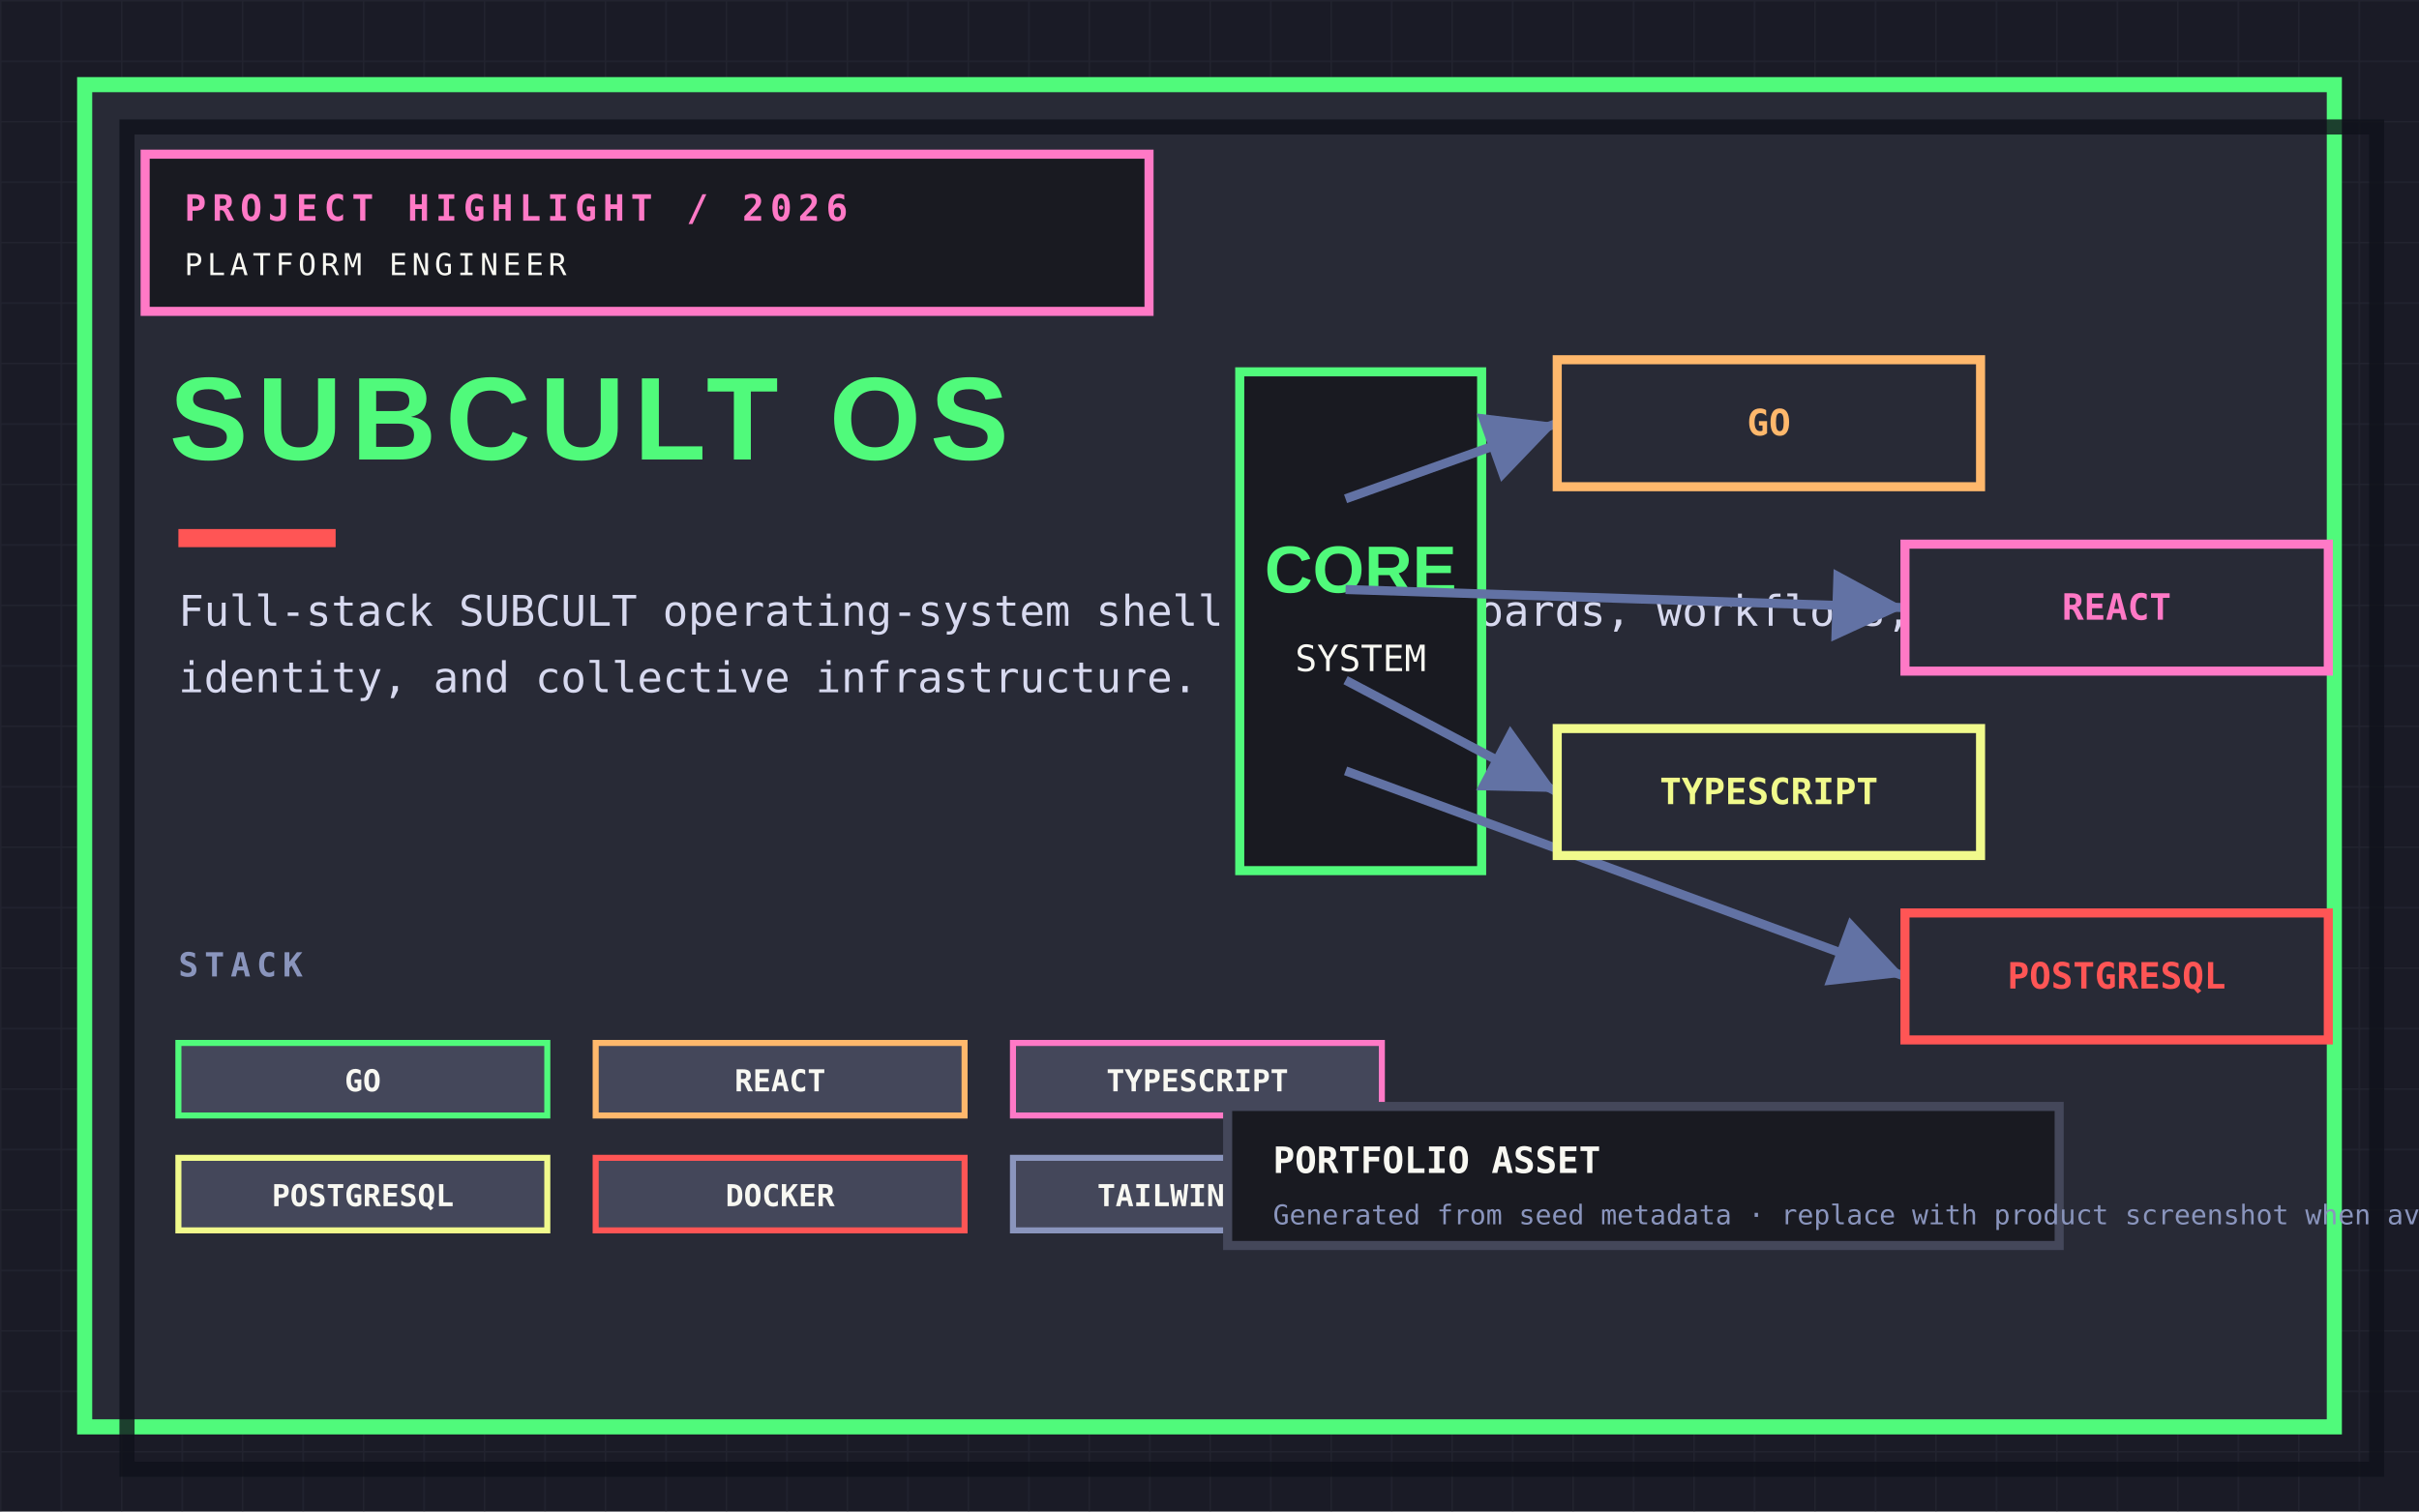
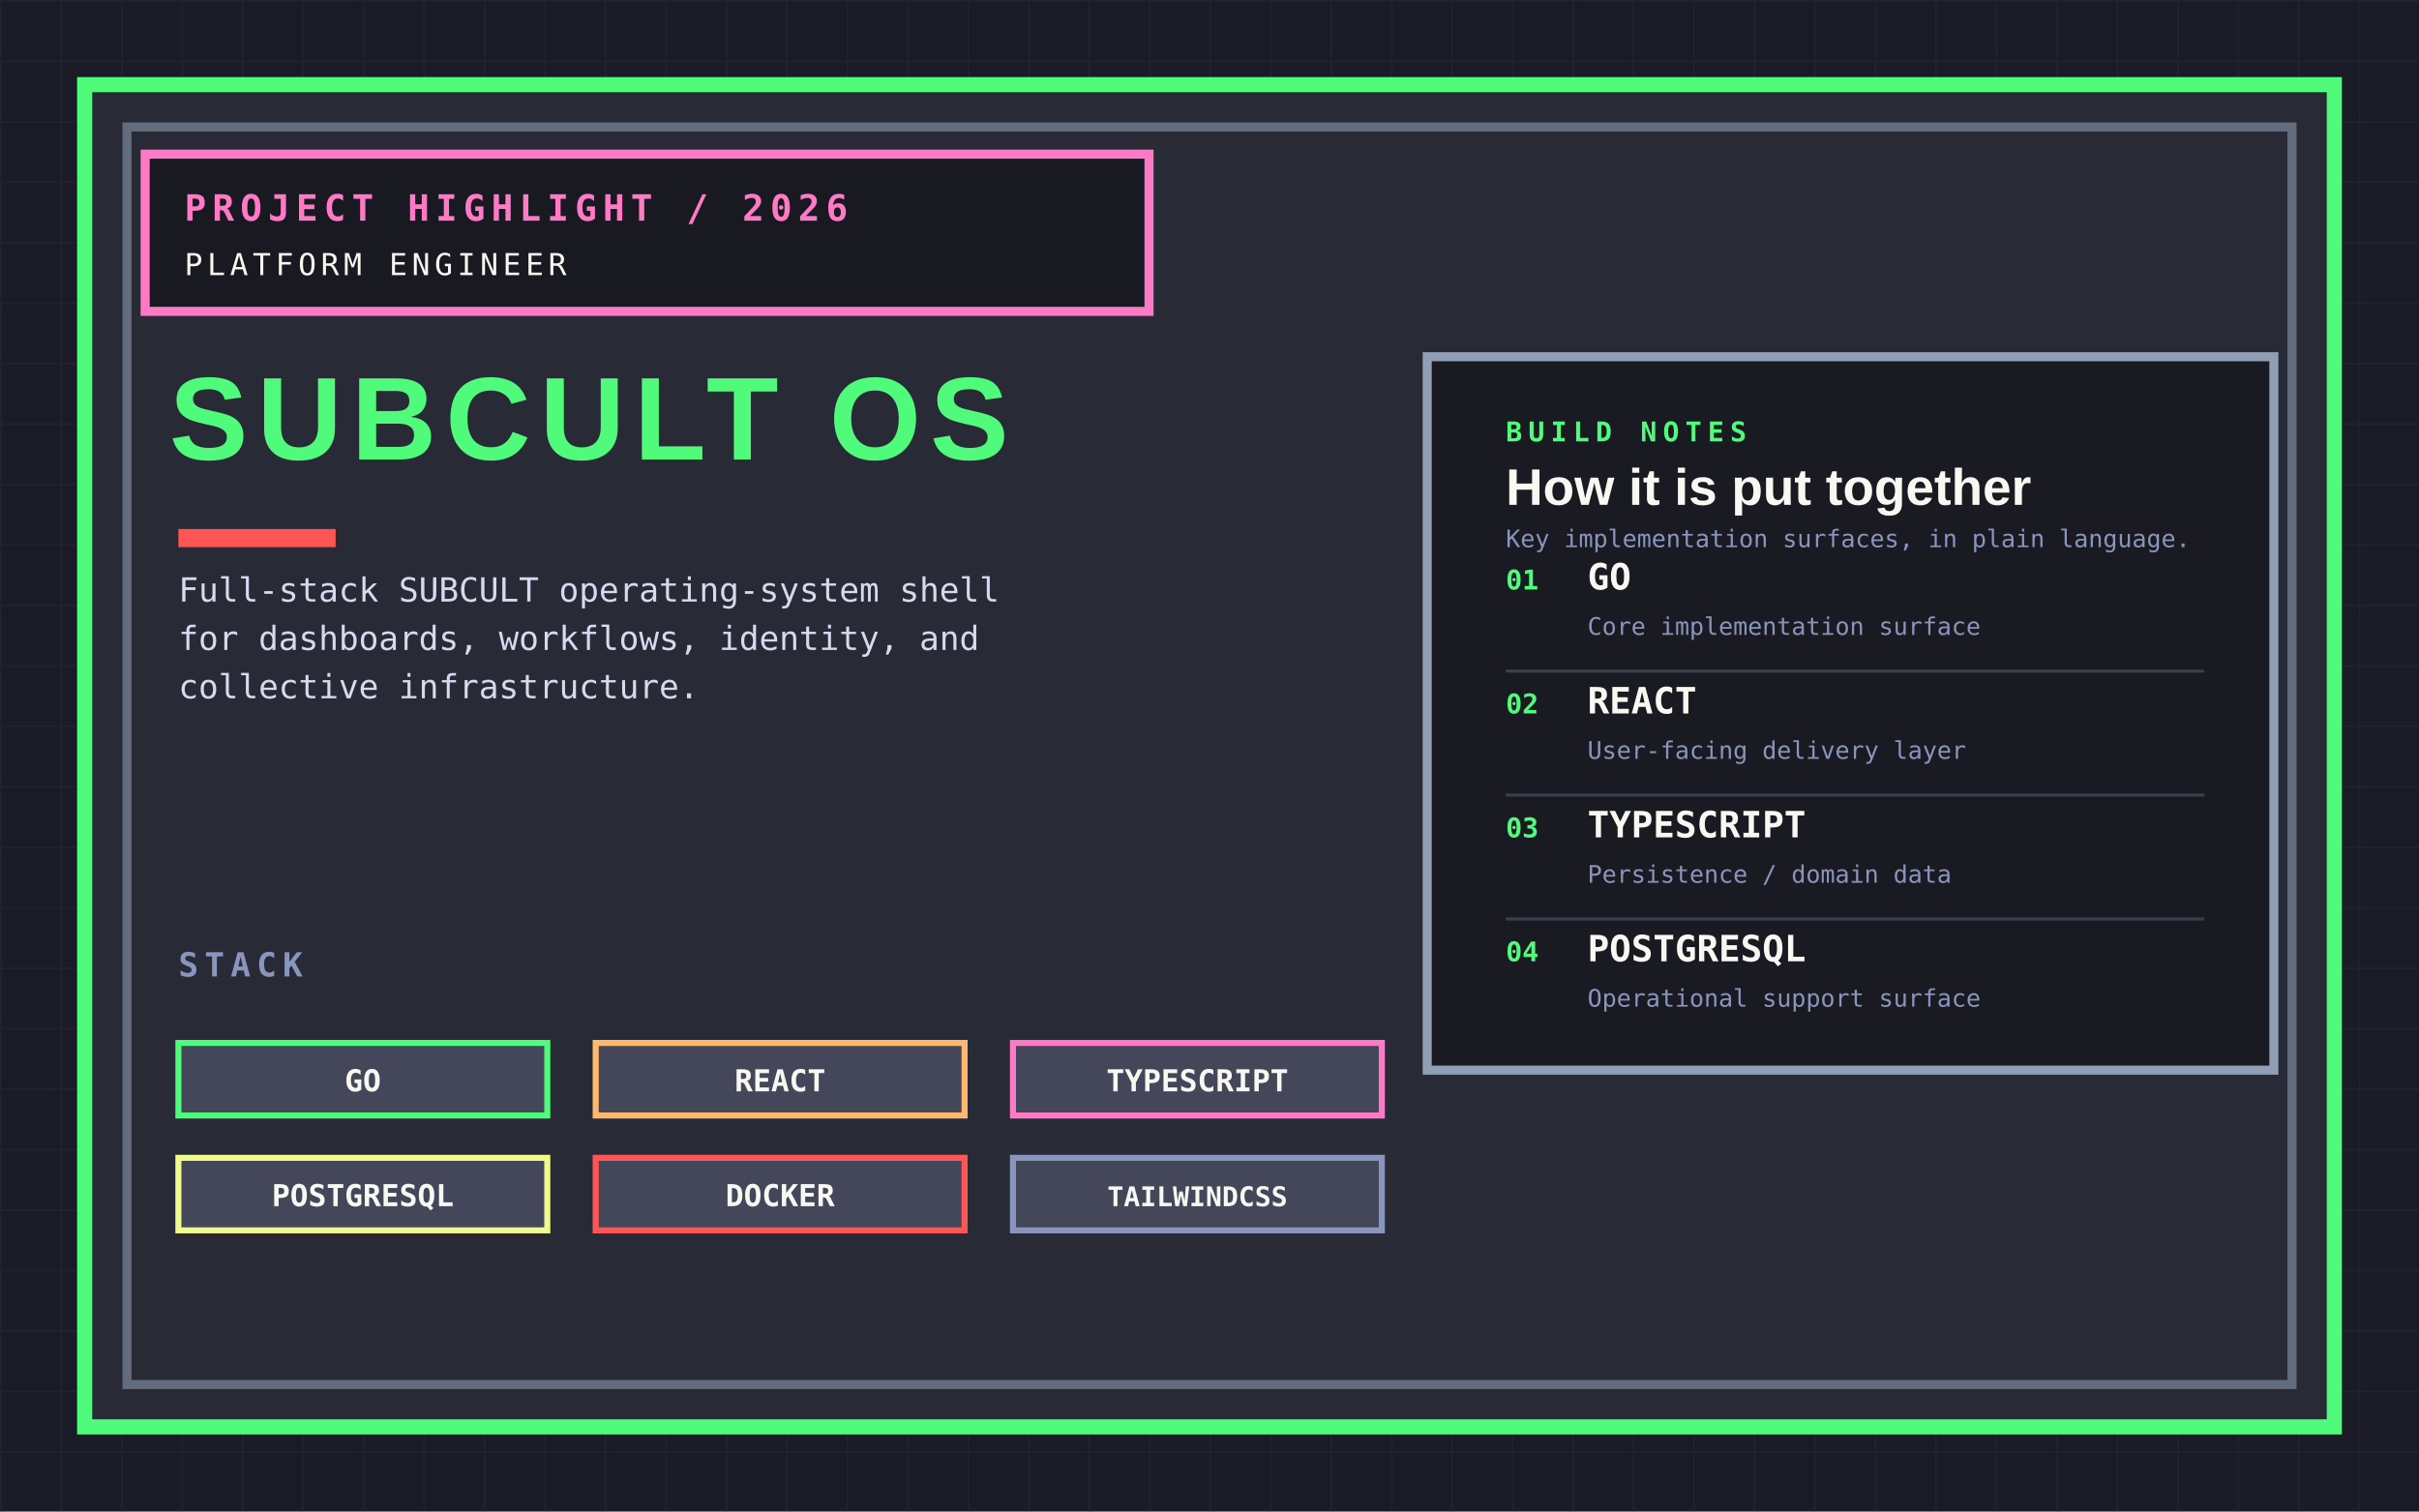
<svg xmlns="http://www.w3.org/2000/svg" viewBox="0 0 1600 1000" role="img" aria-labelledby="title desc">
  <defs>
    <marker id="arrow" markerWidth="12" markerHeight="12" refX="10" refY="6" orient="auto">
      <path d="M2 2 L10 6 L2 10 Z" fill="#6272a4" />
    </marker>
    <pattern id="grid" width="40" height="40" patternUnits="userSpaceOnUse">
      <path d="M40 0H0V40" fill="none" stroke="#282a36" stroke-width="2" opacity="0.55" />
    </pattern>
  </defs>
  <rect width="1600" height="1000" fill="#1a1b26" />
  <rect width="1600" height="1000" fill="url(#grid)" />
  <rect x="56" y="56" width="1488" height="888" fill="#282a36" stroke="#50fa7b" stroke-width="10" />
-   <rect x="84" y="84" width="1488" height="888" fill="none" stroke="#0f111a" stroke-width="10" opacity="0.8" />
+   <rect x="84" y="84" width="1432" height="832" fill="none" stroke="#94a3b8" stroke-width="6" opacity="0.55" />
  <rect x="96" y="102" width="664" height="104" fill="#191a21" stroke="#ff79c6" stroke-width="6" />
  <text x="122" y="146" fill="#ff79c6" font-family="JetBrains Mono, monospace" font-size="24" font-weight="700" letter-spacing="4">PROJECT HIGHLIGHT / 2026</text>
  <text x="122" y="182" fill="#f8f8f2" font-family="JetBrains Mono, monospace" font-size="20" letter-spacing="3">PLATFORM ENGINEER</text>
  <text x="112" y="304" fill="#50fa7b" font-family="Space Grotesk, Arial, sans-serif" font-size="78" font-weight="800" letter-spacing="6">SUBCULT OS</text>
  <rect x="118" y="350" width="104" height="12" fill="#ff5555" />
-   <text x="118" y="414" fill="#d7d9ef" font-family="JetBrains Mono, monospace" font-size="28">Full-stack SUBCULT operating-system shell for dashboards, workflows,</text>
-   <text x="118" y="458" fill="#d7d9ef" font-family="JetBrains Mono, monospace" font-size="28">identity, and collective infrastructure.</text>
+   <text x="118" y="398" fill="#d7d9ef" font-family="JetBrains Mono, monospace" font-size="22">Full-stack SUBCULT operating-system shell</text>
+   <text x="118" y="430" fill="#d7d9ef" font-family="JetBrains Mono, monospace" font-size="22">for dashboards, workflows, identity, and</text>
+   <text x="118" y="462" fill="#d7d9ef" font-family="JetBrains Mono, monospace" font-size="22">collective infrastructure.</text>
  <text x="118" y="646" fill="#8a95bd" font-family="JetBrains Mono, monospace" font-size="22" font-weight="700" letter-spacing="4">STACK</text>
  <rect x="118" y="690" width="244" height="48" fill="#44475a" stroke="#50fa7b" stroke-width="4" />
  <text x="240" y="722" text-anchor="middle" fill="#f8f8f2" font-family="JetBrains Mono, monospace" font-size="20" font-weight="700">GO</text>
  <rect x="394" y="690" width="244" height="48" fill="#44475a" stroke="#ffb86c" stroke-width="4" />
  <text x="516" y="722" text-anchor="middle" fill="#f8f8f2" font-family="JetBrains Mono, monospace" font-size="20" font-weight="700">REACT</text>
  <rect x="670" y="690" width="244" height="48" fill="#44475a" stroke="#ff79c6" stroke-width="4" />
  <text x="792" y="722" text-anchor="middle" fill="#f8f8f2" font-family="JetBrains Mono, monospace" font-size="20" font-weight="700">TYPESCRIPT</text>
  <rect x="118" y="766" width="244" height="48" fill="#44475a" stroke="#f1fa8c" stroke-width="4" />
  <text x="240" y="798" text-anchor="middle" fill="#f8f8f2" font-family="JetBrains Mono, monospace" font-size="20" font-weight="700">POSTGRESQL</text>
  <rect x="394" y="766" width="244" height="48" fill="#44475a" stroke="#ff5555" stroke-width="4" />
  <text x="516" y="798" text-anchor="middle" fill="#f8f8f2" font-family="JetBrains Mono, monospace" font-size="20" font-weight="700">DOCKER</text>
  <rect x="670" y="766" width="244" height="48" fill="#44475a" stroke="#8a95bd" stroke-width="4" />
-   <text x="792" y="798" text-anchor="middle" fill="#f8f8f2" font-family="JetBrains Mono, monospace" font-size="20" font-weight="700">TAILWINDCSS</text>
-   <rect x="820" y="246" width="160" height="330" fill="#191a21" stroke="#50fa7b" stroke-width="6" />
-   <text x="900" y="392" text-anchor="middle" fill="#50fa7b" font-family="Space Grotesk, Arial, sans-serif" font-size="44" font-weight="800">CORE</text>
-   <text x="900" y="444" text-anchor="middle" fill="#f8f8f2" font-family="JetBrains Mono, monospace" font-size="24">SYSTEM</text>
-   <path d="M890 330 L1030 280" stroke="#6272a4" stroke-width="6" fill="none" marker-end="url(#arrow)" />
-   <path d="M890 390 L1260 402" stroke="#6272a4" stroke-width="6" fill="none" marker-end="url(#arrow)" />
-   <path d="M890 450 L1030 524" stroke="#6272a4" stroke-width="6" fill="none" marker-end="url(#arrow)" />
-   <path d="M890 510 L1260 646" stroke="#6272a4" stroke-width="6" fill="none" marker-end="url(#arrow)" />
-   <rect x="1030" y="238" width="280" height="84" fill="#282a36" stroke="#ffb86c" stroke-width="6" />
-   <text x="1170" y="288" text-anchor="middle" fill="#ffb86c" font-family="JetBrains Mono, monospace" font-size="24" font-weight="700">GO</text>
-   <rect x="1260" y="360" width="280" height="84" fill="#282a36" stroke="#ff79c6" stroke-width="6" />
-   <text x="1400" y="410" text-anchor="middle" fill="#ff79c6" font-family="JetBrains Mono, monospace" font-size="24" font-weight="700">REACT</text>
-   <rect x="1030" y="482" width="280" height="84" fill="#282a36" stroke="#f1fa8c" stroke-width="6" />
-   <text x="1170" y="532" text-anchor="middle" fill="#f1fa8c" font-family="JetBrains Mono, monospace" font-size="24" font-weight="700">TYPESCRIPT</text>
-   <rect x="1260" y="604" width="280" height="84" fill="#282a36" stroke="#ff5555" stroke-width="6" />
-   <text x="1400" y="654" text-anchor="middle" fill="#ff5555" font-family="JetBrains Mono, monospace" font-size="24" font-weight="700">POSTGRESQL</text>
-   <rect x="812" y="732" width="550" height="92" fill="#191a21" stroke="#44475a" stroke-width="6" />
-   <text x="842" y="776" fill="#f8f8f2" font-family="JetBrains Mono, monospace" font-size="24" font-weight="700">PORTFOLIO ASSET</text>
-   <text x="842" y="810" fill="#8a95bd" font-family="JetBrains Mono, monospace" font-size="18">Generated from seed metadata · replace with product screenshot when available</text>
+   <text x="792" y="798" text-anchor="middle" fill="#f8f8f2" font-family="JetBrains Mono, monospace" font-size="18" font-weight="700" textLength="210" lengthAdjust="spacingAndGlyphs">TAILWINDCSS</text>
+   <rect x="944" y="236" width="560" height="472" fill="#191a21" stroke="#94a3b8" stroke-width="6" opacity="0.96" />
+   <text x="996" y="292" fill="#50fa7b" font-family="JetBrains Mono, monospace" font-size="18" font-weight="700" letter-spacing="4">BUILD NOTES</text>
+   <text x="996" y="334" fill="#f8f8f2" font-family="Space Grotesk, Arial, sans-serif" font-size="34" font-weight="800">How it is put together</text>
+   <text x="996" y="362" fill="#8a95bd" font-family="JetBrains Mono, monospace" font-size="16">Key implementation surfaces, in plain language.</text>
+   <text x="996" y="390" fill="#50fa7b" font-family="JetBrains Mono, monospace" font-size="18" font-weight="700">01</text>
+   <text x="1050" y="390" fill="#f8f8f2" font-family="JetBrains Mono, monospace" font-size="24" font-weight="700">GO</text>
+   <text x="1050" y="420" fill="#8a95bd" font-family="JetBrains Mono, monospace" font-size="16">Core implementation surface</text>
+   <line x1="996" y1="444" x2="1458" y2="444" stroke="#44475a" stroke-width="2" opacity="0.8" />
+   <text x="996" y="472" fill="#50fa7b" font-family="JetBrains Mono, monospace" font-size="18" font-weight="700">02</text>
+   <text x="1050" y="472" fill="#f8f8f2" font-family="JetBrains Mono, monospace" font-size="24" font-weight="700">REACT</text>
+   <text x="1050" y="502" fill="#8a95bd" font-family="JetBrains Mono, monospace" font-size="16">User-facing delivery layer</text>
+   <line x1="996" y1="526" x2="1458" y2="526" stroke="#44475a" stroke-width="2" opacity="0.8" />
+   <text x="996" y="554" fill="#50fa7b" font-family="JetBrains Mono, monospace" font-size="18" font-weight="700">03</text>
+   <text x="1050" y="554" fill="#f8f8f2" font-family="JetBrains Mono, monospace" font-size="24" font-weight="700">TYPESCRIPT</text>
+   <text x="1050" y="584" fill="#8a95bd" font-family="JetBrains Mono, monospace" font-size="16">Persistence / domain data</text>
+   <line x1="996" y1="608" x2="1458" y2="608" stroke="#44475a" stroke-width="2" opacity="0.8" />
+   <text x="996" y="636" fill="#50fa7b" font-family="JetBrains Mono, monospace" font-size="18" font-weight="700">04</text>
+   <text x="1050" y="636" fill="#f8f8f2" font-family="JetBrains Mono, monospace" font-size="24" font-weight="700">POSTGRESQL</text>
+   <text x="1050" y="666" fill="#8a95bd" font-family="JetBrains Mono, monospace" font-size="16">Operational support surface</text>
</svg>
